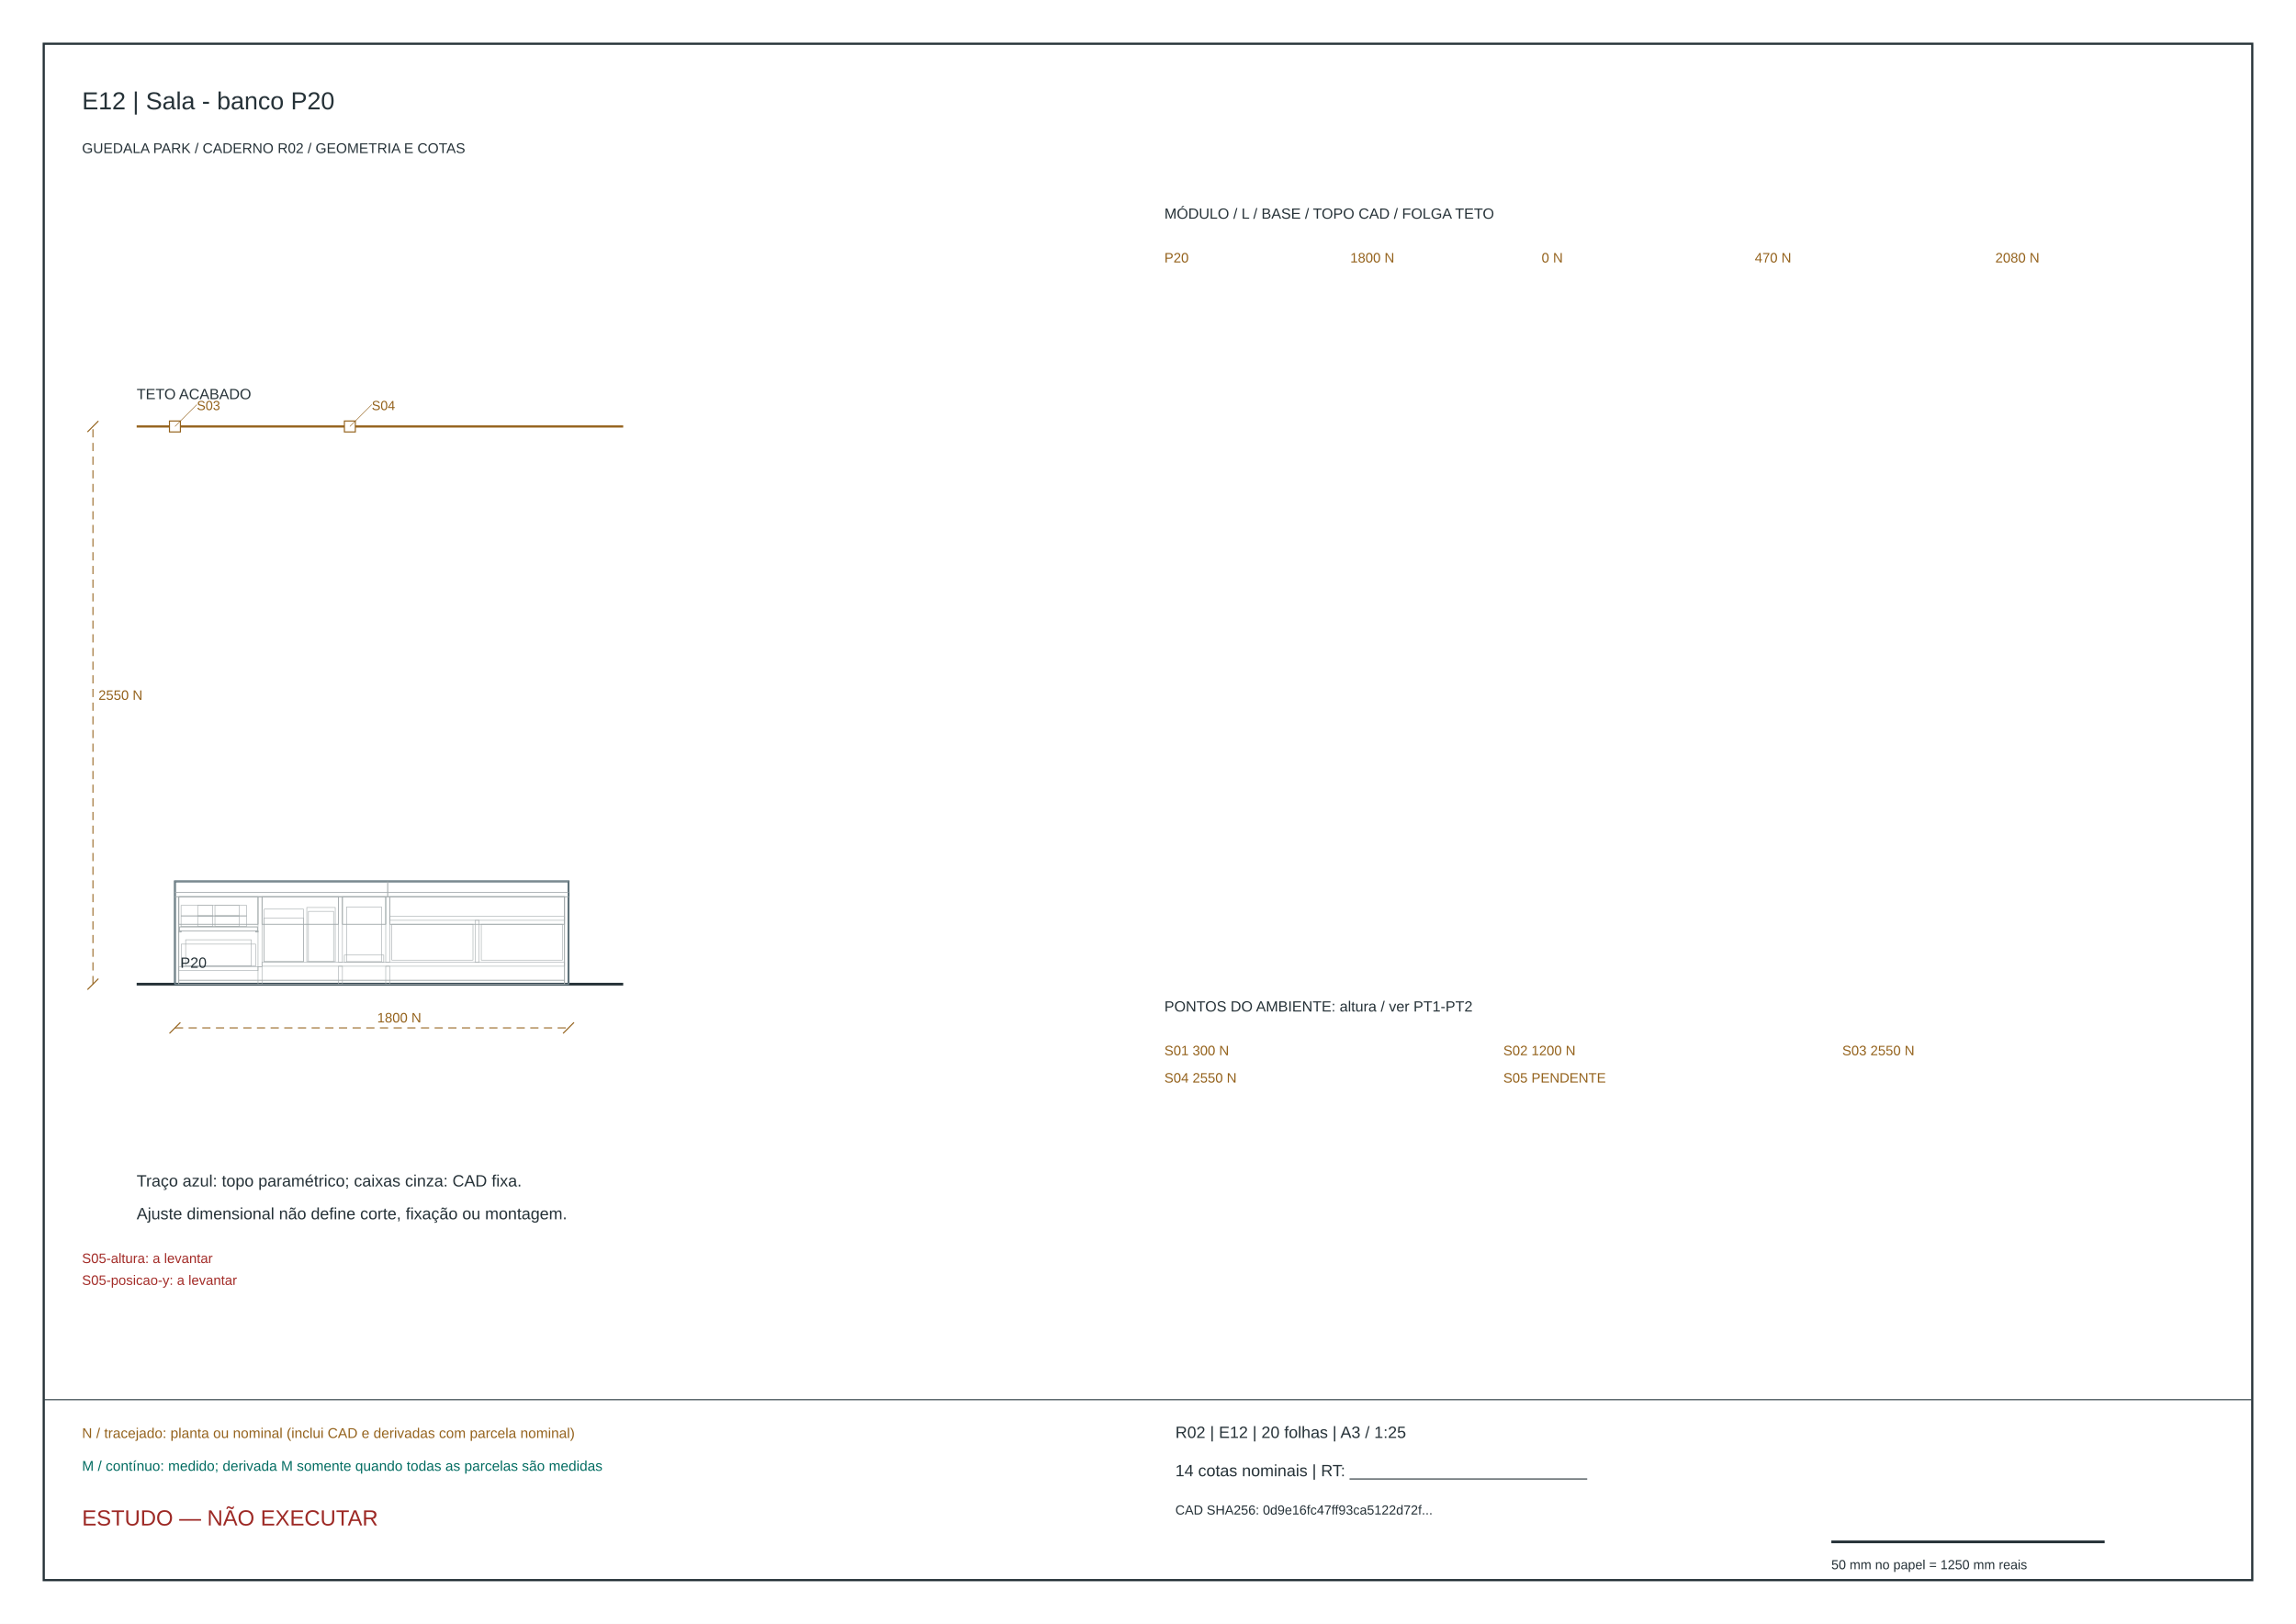
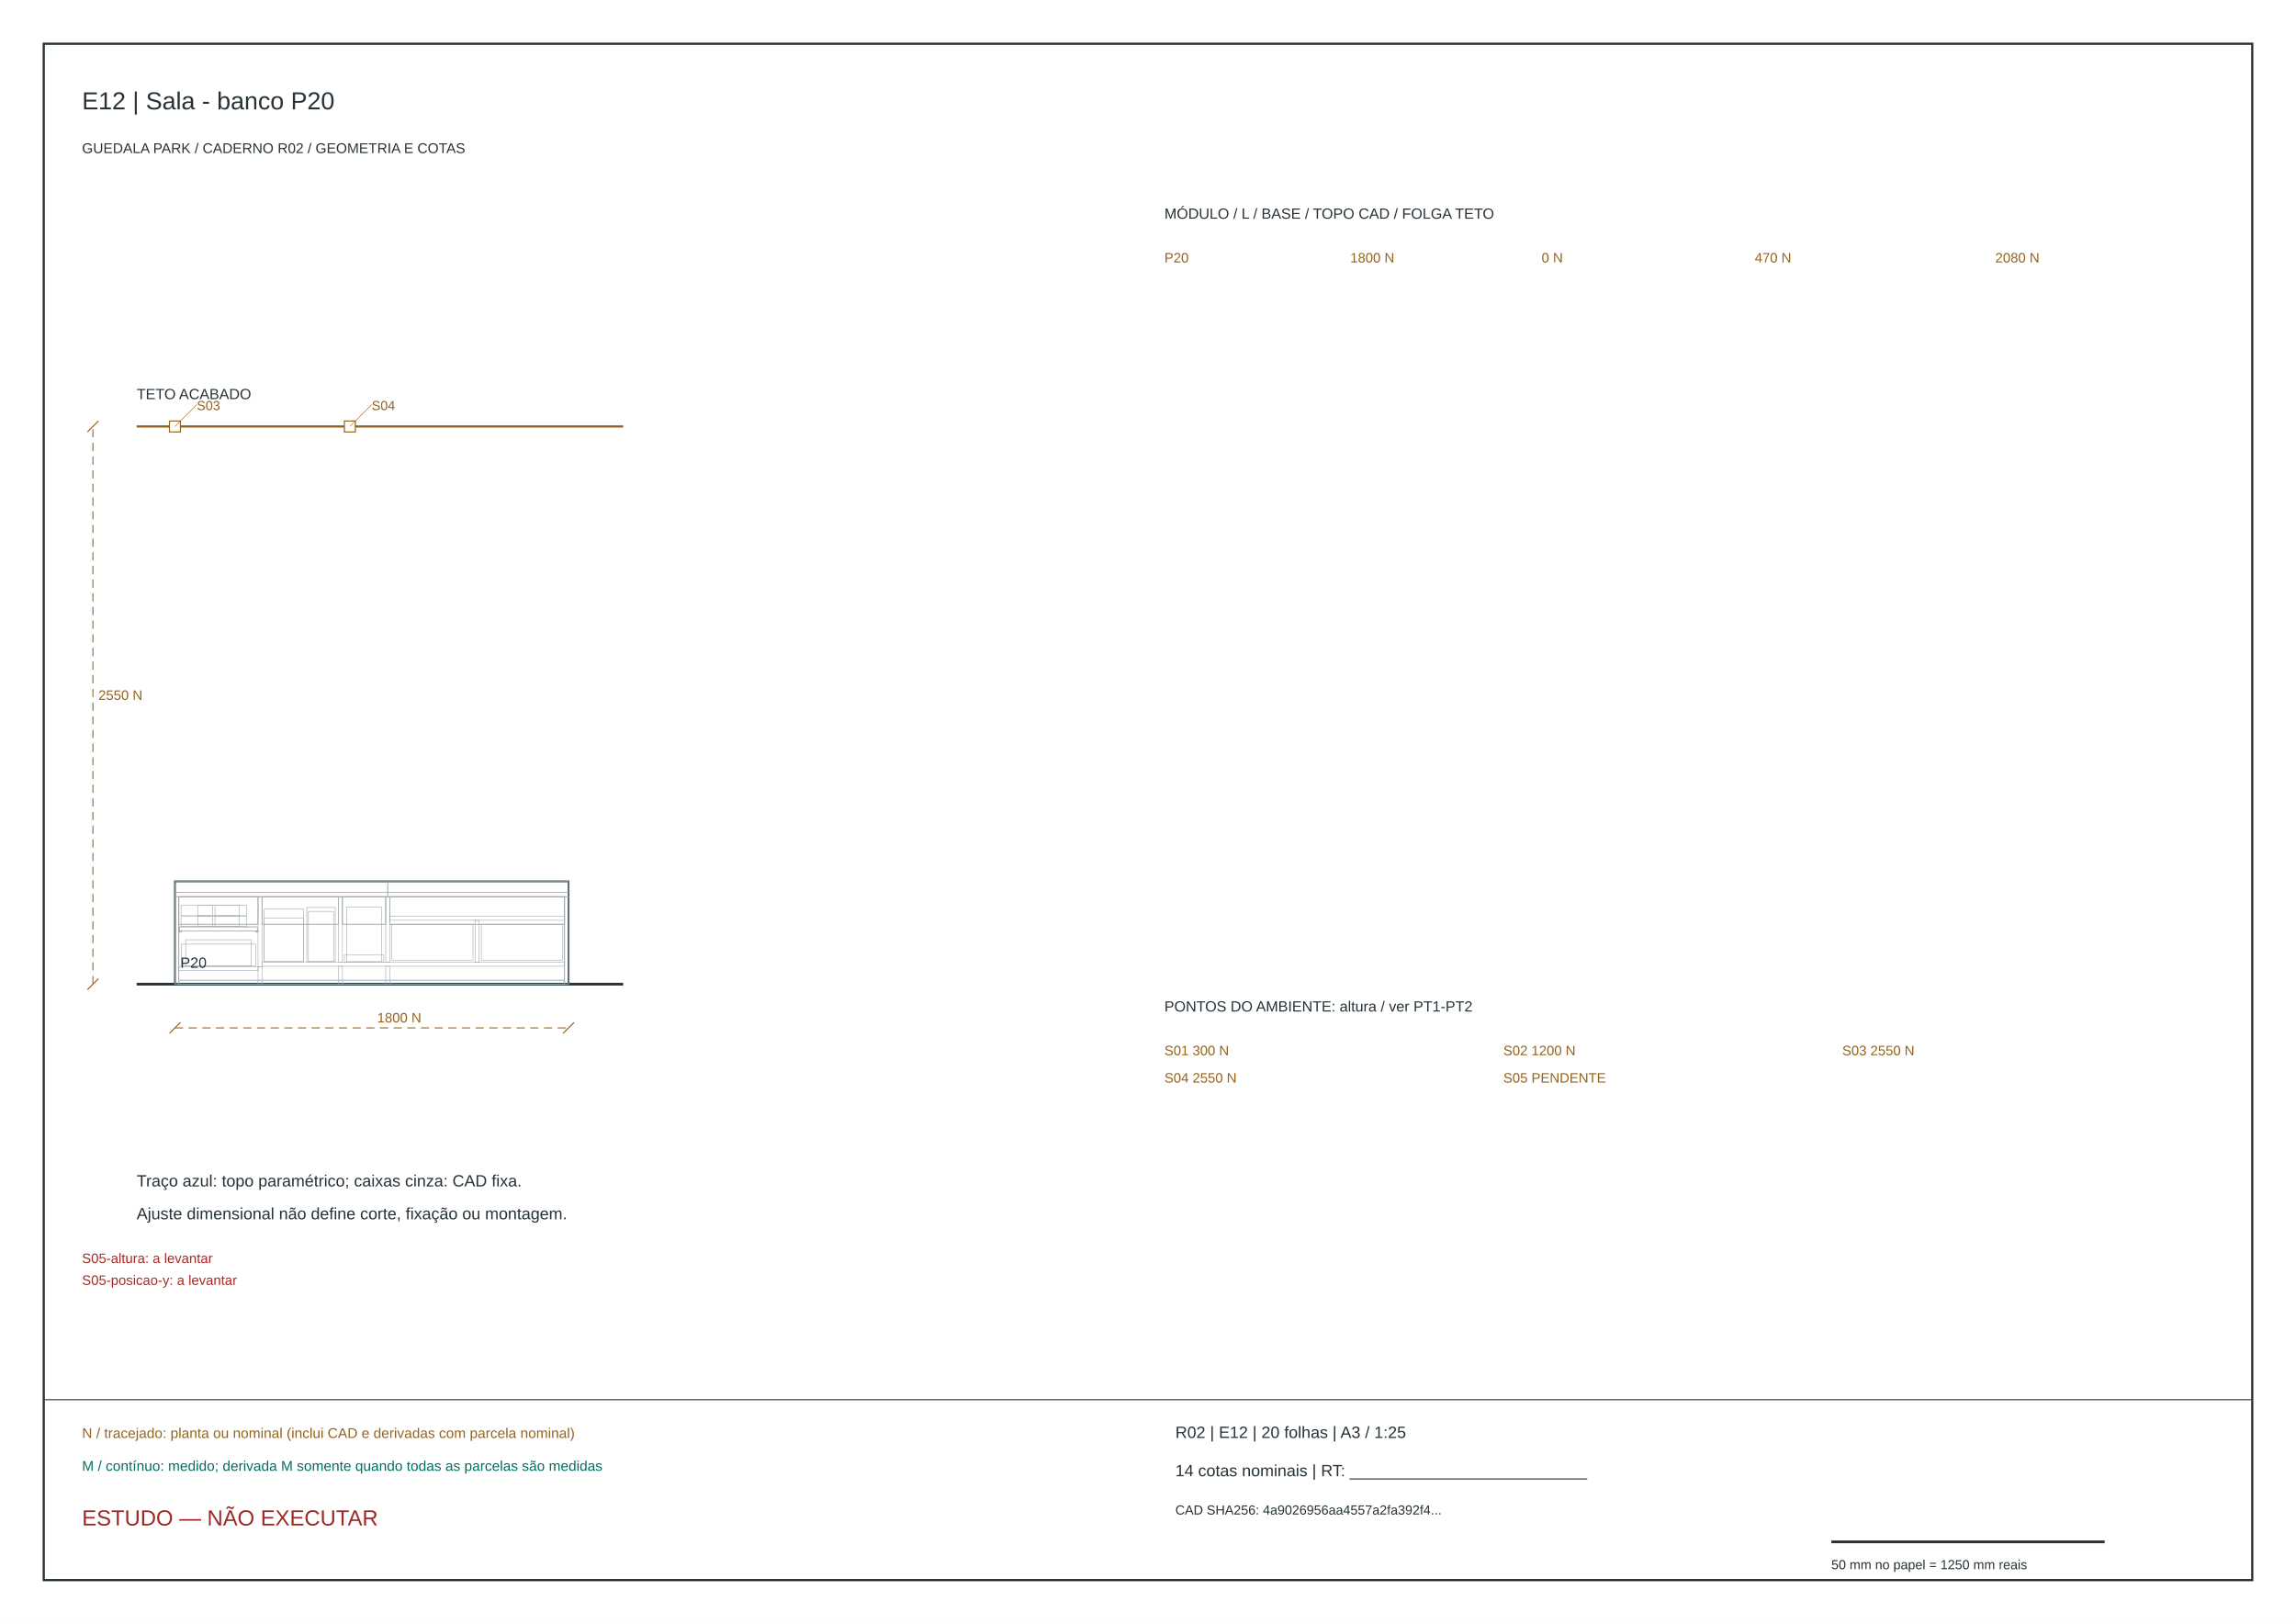
<svg xmlns="http://www.w3.org/2000/svg" width="420mm" height="297mm" viewBox="0 0 420 297">
  <rect width="420" height="297" fill="white" />
  <line x1="25" y1="180" x2="114.0" y2="180" stroke="#263238" stroke-width="0.5" />
  <line x1="25" y1="78.0" x2="114.0" y2="78.0" stroke="#94621c" stroke-width="0.4" />
  <line x1="17" y1="180" x2="17" y2="78.0" stroke="#94621c" stroke-width="0.18" stroke-dasharray="1.5 1" />
  <line x1="16" y1="181" x2="18" y2="179" stroke="#94621c" stroke-width="0.2" />
  <line x1="16" y1="79.0" x2="18" y2="77.0" stroke="#94621c" stroke-width="0.2" />
  <text x="18.0" y="128.0" font-family="Arial, sans-serif" font-size="2.5" fill="#94621c">2550 N</text>
  <text x="25" y="73.0" font-family="Arial, sans-serif" font-size="2.7" fill="#263238">TETO ACABADO</text>
  <text x="213" y="40" font-family="Arial, sans-serif" font-size="2.7" fill="#263238">MÓDULO / L / BASE / TOPO CAD / FOLGA TETO</text>
  <rect x="32.0" y="161.2" width="72.0" height="18.8" stroke="#405863" fill="none" stroke-width="0.35" />
  <rect x="32.0" y="164.0" width="0.72" height="16.0" stroke="#a2aaac" fill="none" stroke-width="0.1" />
  <rect x="32.72" y="164.0" width="70.56" height="15.28" stroke="#a2aaac" fill="none" stroke-width="0.1" />
  <rect x="32.72" y="164.0" width="70.56" height="16.0" stroke="#a2aaac" fill="none" stroke-width="0.1" />
  <rect x="32.72" y="176.8" width="14.48" height="0.72" stroke="#a2aaac" fill="none" stroke-width="0.1" />
  <rect x="47.92" y="176.0" width="55.36" height="0.72" stroke="#a2aaac" fill="none" stroke-width="0.1" />
  <rect x="47.2" y="164.0" width="0.72" height="12.8" stroke="#a2aaac" fill="none" stroke-width="0.1" />
  <rect x="61.92" y="164.0" width="0.72" height="12.0" stroke="#a2aaac" fill="none" stroke-width="0.1" />
  <rect x="70.56" y="164.0" width="0.72" height="12.0" stroke="#a2aaac" fill="none" stroke-width="0.1" />
  <rect x="33.12" y="165.6" width="5.8" height="1.88" stroke="#a2aaac" fill="none" stroke-width="0.1" />
  <rect x="33.12" y="167.56" width="5.8" height="1.88" stroke="#a2aaac" fill="none" stroke-width="0.1" />
  <rect x="39.32" y="165.6" width="5.8" height="1.88" stroke="#a2aaac" fill="none" stroke-width="0.1" />
  <rect x="39.32" y="167.56" width="5.8" height="1.88" stroke="#a2aaac" fill="none" stroke-width="0.1" />
  <rect x="36.16" y="165.6" width="7.6" height="1.88" stroke="#a2aaac" fill="none" stroke-width="0.1" />
  <rect x="36.16" y="167.56" width="7.6" height="1.88" stroke="#a2aaac" fill="none" stroke-width="0.1" />
  <rect x="33.16" y="172.68" width="13.6" height="4.0" stroke="#a2aaac" fill="none" stroke-width="0.1" />
  <rect x="33.96" y="171.88" width="12.0" height="4.8" stroke="#a2aaac" fill="none" stroke-width="0.1" />
  <rect x="48.32" y="167.88" width="7.2" height="8.0" stroke="#a2aaac" fill="none" stroke-width="0.1" />
  <rect x="48.32" y="166.28" width="7.2" height="9.6" stroke="#a2aaac" fill="none" stroke-width="0.1" />
  <rect x="56.12" y="165.974" width="5.207" height="9.906" stroke="#a2aaac" fill="none" stroke-width="0.1" />
  <rect x="56.42" y="166.68" width="4.6" height="9.2" stroke="#a2aaac" fill="none" stroke-width="0.1" />
  <rect x="63.4" y="165.88" width="6.4" height="10.0" stroke="#a2aaac" fill="none" stroke-width="0.1" />
  <rect x="32.84" y="169.52" width="14.24" height="0.72" stroke="#a2aaac" fill="none" stroke-width="0.1" />
  <rect x="32.84" y="169.52" width="14.24" height="0.72" stroke="#a2aaac" fill="none" stroke-width="0.1" />
  <rect x="32.72" y="170.24" width="0.4" height="0.24" stroke="#a2aaac" fill="none" stroke-width="0.1" />
  <rect x="46.8" y="170.24" width="0.4" height="0.24" stroke="#a2aaac" fill="none" stroke-width="0.1" />
  <rect x="32.72" y="170.24" width="0.4" height="0.24" stroke="#a2aaac" fill="none" stroke-width="0.1" />
  <rect x="46.8" y="170.24" width="0.4" height="0.24" stroke="#a2aaac" fill="none" stroke-width="0.1" />
  <rect x="63.0" y="174.68" width="7.2" height="1.32" stroke="#a2aaac" fill="none" stroke-width="0.1" />
  <rect x="71.68" y="169.04" width="14.84" height="6.56" stroke="#a2aaac" fill="none" stroke-width="0.1" />
  <rect x="88.04" y="169.04" width="14.84" height="6.56" stroke="#a2aaac" fill="none" stroke-width="0.1" />
  <rect x="103.28" y="164.0" width="0.72" height="16.0" stroke="#a2aaac" fill="none" stroke-width="0.1" />
  <rect x="71.28" y="167.6" width="32.0" height="0.72" stroke="#a2aaac" fill="none" stroke-width="0.1" />
  <rect x="86.92" y="168.32" width="0.72" height="7.68" stroke="#a2aaac" fill="none" stroke-width="0.1" />
  <rect x="47.2" y="176.8" width="0.72" height="3.2" stroke="#a2aaac" fill="none" stroke-width="0.1" />
  <rect x="61.92" y="176.72" width="0.72" height="3.28" stroke="#a2aaac" fill="none" stroke-width="0.1" />
  <rect x="70.56" y="176.72" width="0.72" height="3.28" stroke="#a2aaac" fill="none" stroke-width="0.1" />
  <rect x="32.72" y="179.28" width="70.56" height="0.72" stroke="#a2aaac" fill="none" stroke-width="0.1" />
  <rect x="71.28" y="164.0" width="32.0" height="5.04" stroke="#a2aaac" fill="none" stroke-width="0.1" />
  <rect x="71.28" y="164.0" width="32.0" height="5.04" stroke="#a2aaac" fill="none" stroke-width="0.1" />
  <rect x="62.64" y="164.0" width="7.92" height="5.04" stroke="#a2aaac" fill="none" stroke-width="0.1" />
  <rect x="62.64" y="164.0" width="7.92" height="5.04" stroke="#a2aaac" fill="none" stroke-width="0.1" />
  <rect x="47.92" y="164.0" width="14.0" height="5.04" stroke="#a2aaac" fill="none" stroke-width="0.1" />
  <rect x="47.92" y="164.0" width="14.0" height="5.04" stroke="#a2aaac" fill="none" stroke-width="0.1" />
  <rect x="32.72" y="164.0" width="14.48" height="5.04" stroke="#a2aaac" fill="none" stroke-width="0.1" />
  <rect x="32.72" y="164.0" width="14.48" height="5.04" stroke="#a2aaac" fill="none" stroke-width="0.1" />
  <rect x="32.04" y="163.2" width="38.84" height="0.8" stroke="#a2aaac" fill="none" stroke-width="0.1" />
  <rect x="32.0" y="161.2" width="38.88" height="2.0" stroke="#a2aaac" fill="none" stroke-width="0.1" />
  <rect x="70.96" y="163.2" width="33.0" height="0.8" stroke="#a2aaac" fill="none" stroke-width="0.1" />
  <rect x="70.96" y="161.2" width="33.04" height="2.0" stroke="#a2aaac" fill="none" stroke-width="0.1" />
  <text x="33.0" y="177.0" font-family="Arial, sans-serif" font-size="2.7" fill="#263238">P20</text>
  <text x="213" y="48" font-family="Arial, sans-serif" font-size="2.5" fill="#94621c">P20</text>
  <text x="247" y="48" font-family="Arial, sans-serif" font-size="2.5" fill="#94621c">1800 N</text>
  <text x="282" y="48" font-family="Arial, sans-serif" font-size="2.5" fill="#94621c">0 N</text>
  <text x="321" y="48" font-family="Arial, sans-serif" font-size="2.5" fill="#94621c">470 N</text>
  <text x="365" y="48" font-family="Arial, sans-serif" font-size="2.5" fill="#94621c">2080 N</text>
  <line x1="32.0" y1="188" x2="104.0" y2="188" stroke="#94621c" stroke-width="0.18" stroke-dasharray="1.5 1" />
  <line x1="31.0" y1="189" x2="33.0" y2="187" stroke="#94621c" stroke-width="0.2" />
  <line x1="103.0" y1="189" x2="105.0" y2="187" stroke="#94621c" stroke-width="0.2" />
  <text x="69.0" y="187.0" font-family="Arial, sans-serif" font-size="2.5" fill="#94621c">1800 N</text>
  <text x="25" y="217" font-family="Arial, sans-serif" font-size="3" fill="#263238">Traço azul: topo paramétrico; caixas cinza: CAD fixa.</text>
  <text x="25" y="223" font-family="Arial, sans-serif" font-size="3" fill="#263238">Ajuste dimensional não define corte, fixação ou montagem.</text>
  <text x="213" y="185" font-family="Arial, sans-serif" font-size="2.7" fill="#263238">PONTOS DO AMBIENTE: altura / ver PT1-PT2</text>
  <text x="213" y="193" font-family="Arial, sans-serif" font-size="2.5" fill="#94621c">S01 300 N</text>
  <text x="275" y="193" font-family="Arial, sans-serif" font-size="2.5" fill="#94621c">S02 1200 N</text>
  <text x="337" y="193" font-family="Arial, sans-serif" font-size="2.5" fill="#94621c">S03 2550 N</text>
  <rect x="31.0" y="77.0" width="2" height="2" stroke="#94621c" fill="#ffffff" stroke-width="0.2" />
  <line x1="32.0" y1="78.0" x2="36.0" y2="74.0" stroke="#94621c" stroke-width="0.1" />
  <text x="36.0" y="75.0" font-family="Arial, sans-serif" font-size="2.4" fill="#94621c">S03</text>
  <text x="213" y="198" font-family="Arial, sans-serif" font-size="2.5" fill="#94621c">S04 2550 N</text>
  <rect x="63.0" y="77.0" width="2" height="2" stroke="#94621c" fill="#ffffff" stroke-width="0.2" />
  <line x1="64.0" y1="78.0" x2="68.0" y2="74.0" stroke="#94621c" stroke-width="0.1" />
  <text x="68.0" y="75.0" font-family="Arial, sans-serif" font-size="2.4" fill="#94621c">S04</text>
  <text x="275" y="198" font-family="Arial, sans-serif" font-size="2.5" fill="#94621c">S05 PENDENTE</text>
  <rect x="8" y="8" width="404" height="281" stroke="#263238" fill="none" stroke-width="0.4" />
  <text x="15" y="20" font-family="Arial, sans-serif" font-size="4.5" fill="#263238">E12 | Sala - banco P20</text>
  <text x="15" y="28" font-family="Arial, sans-serif" font-size="2.6" fill="#263238">GUEDALA PARK  /  CADERNO R02  /  GEOMETRIA E COTAS</text>
  <text x="15" y="231" font-family="Arial, sans-serif" font-size="2.5" fill="#a32c28">S05-altura: a levantar</text>
  <text x="15" y="235" font-family="Arial, sans-serif" font-size="2.5" fill="#a32c28">S05-posicao-y: a levantar</text>
  <line x1="8" y1="256" x2="412" y2="256" stroke="#34434a" stroke-width="0.2" />
  <text x="15" y="263" font-family="Arial, sans-serif" font-size="2.6" fill="#94621c">N / tracejado: planta ou nominal (inclui CAD e derivadas com parcela nominal)</text>
  <text x="15" y="269" font-family="Arial, sans-serif" font-size="2.6" fill="#006b60">M / contínuo: medido; derivada M somente quando todas as parcelas são medidas</text>
  <text x="15" y="279" font-family="Arial, sans-serif" font-size="4" fill="#9d2925">ESTUDO — NÃO EXECUTAR</text>
  <text x="215" y="263" font-family="Arial, sans-serif" font-size="3" fill="#263238">R02 | E12 | 20 folhas | A3 / 1:25</text>
  <text x="215" y="270" font-family="Arial, sans-serif" font-size="3" fill="#263238">14 cotas nominais | RT: __________________________</text>
-   <text x="215" y="277" font-family="Arial, sans-serif" font-size="2.4" fill="#263238">CAD SHA256: 0d9e16fc47ff93ca5122d72f...</text>
+   <text x="215" y="277" font-family="Arial, sans-serif" font-size="2.4" fill="#263238">CAD SHA256: 4a9026956aa4557a2fa392f4...</text>
  <line x1="335" y1="282" x2="385" y2="282" stroke="#263238" stroke-width="0.5" />
  <text x="335" y="287" font-family="Arial, sans-serif" font-size="2.4" fill="#263238">50 mm no papel = 1250 mm reais</text>
</svg>
